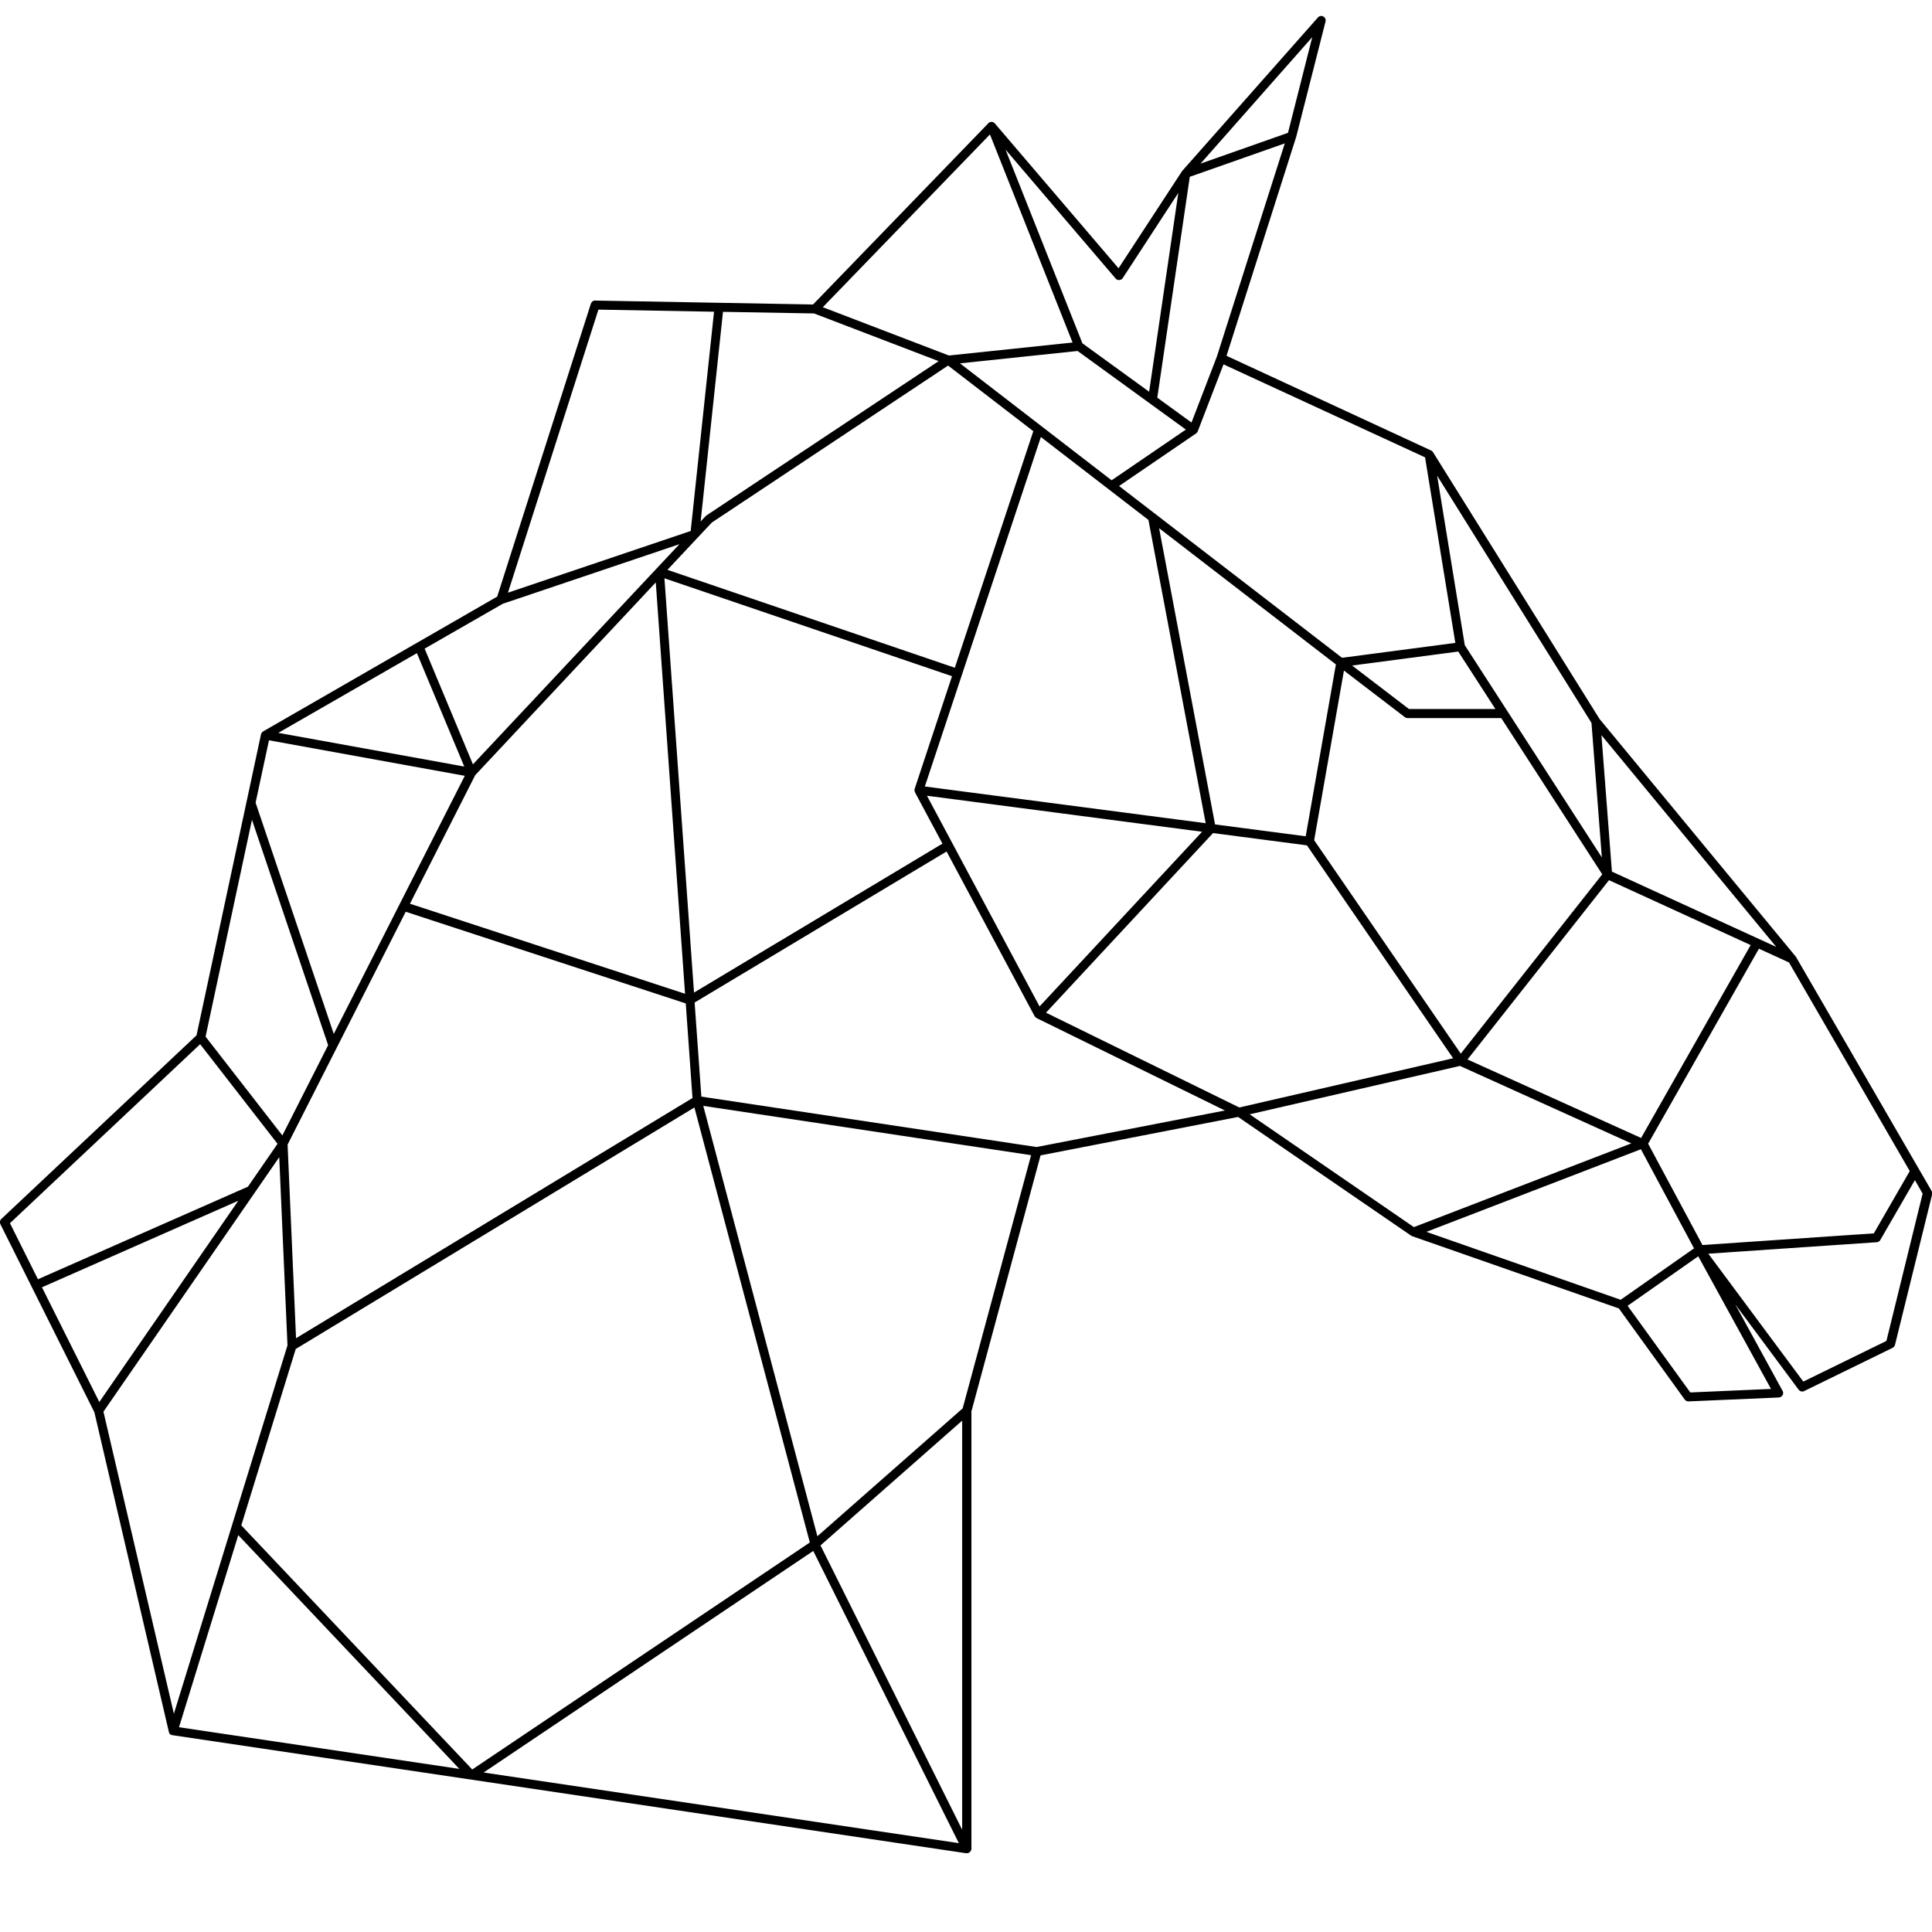
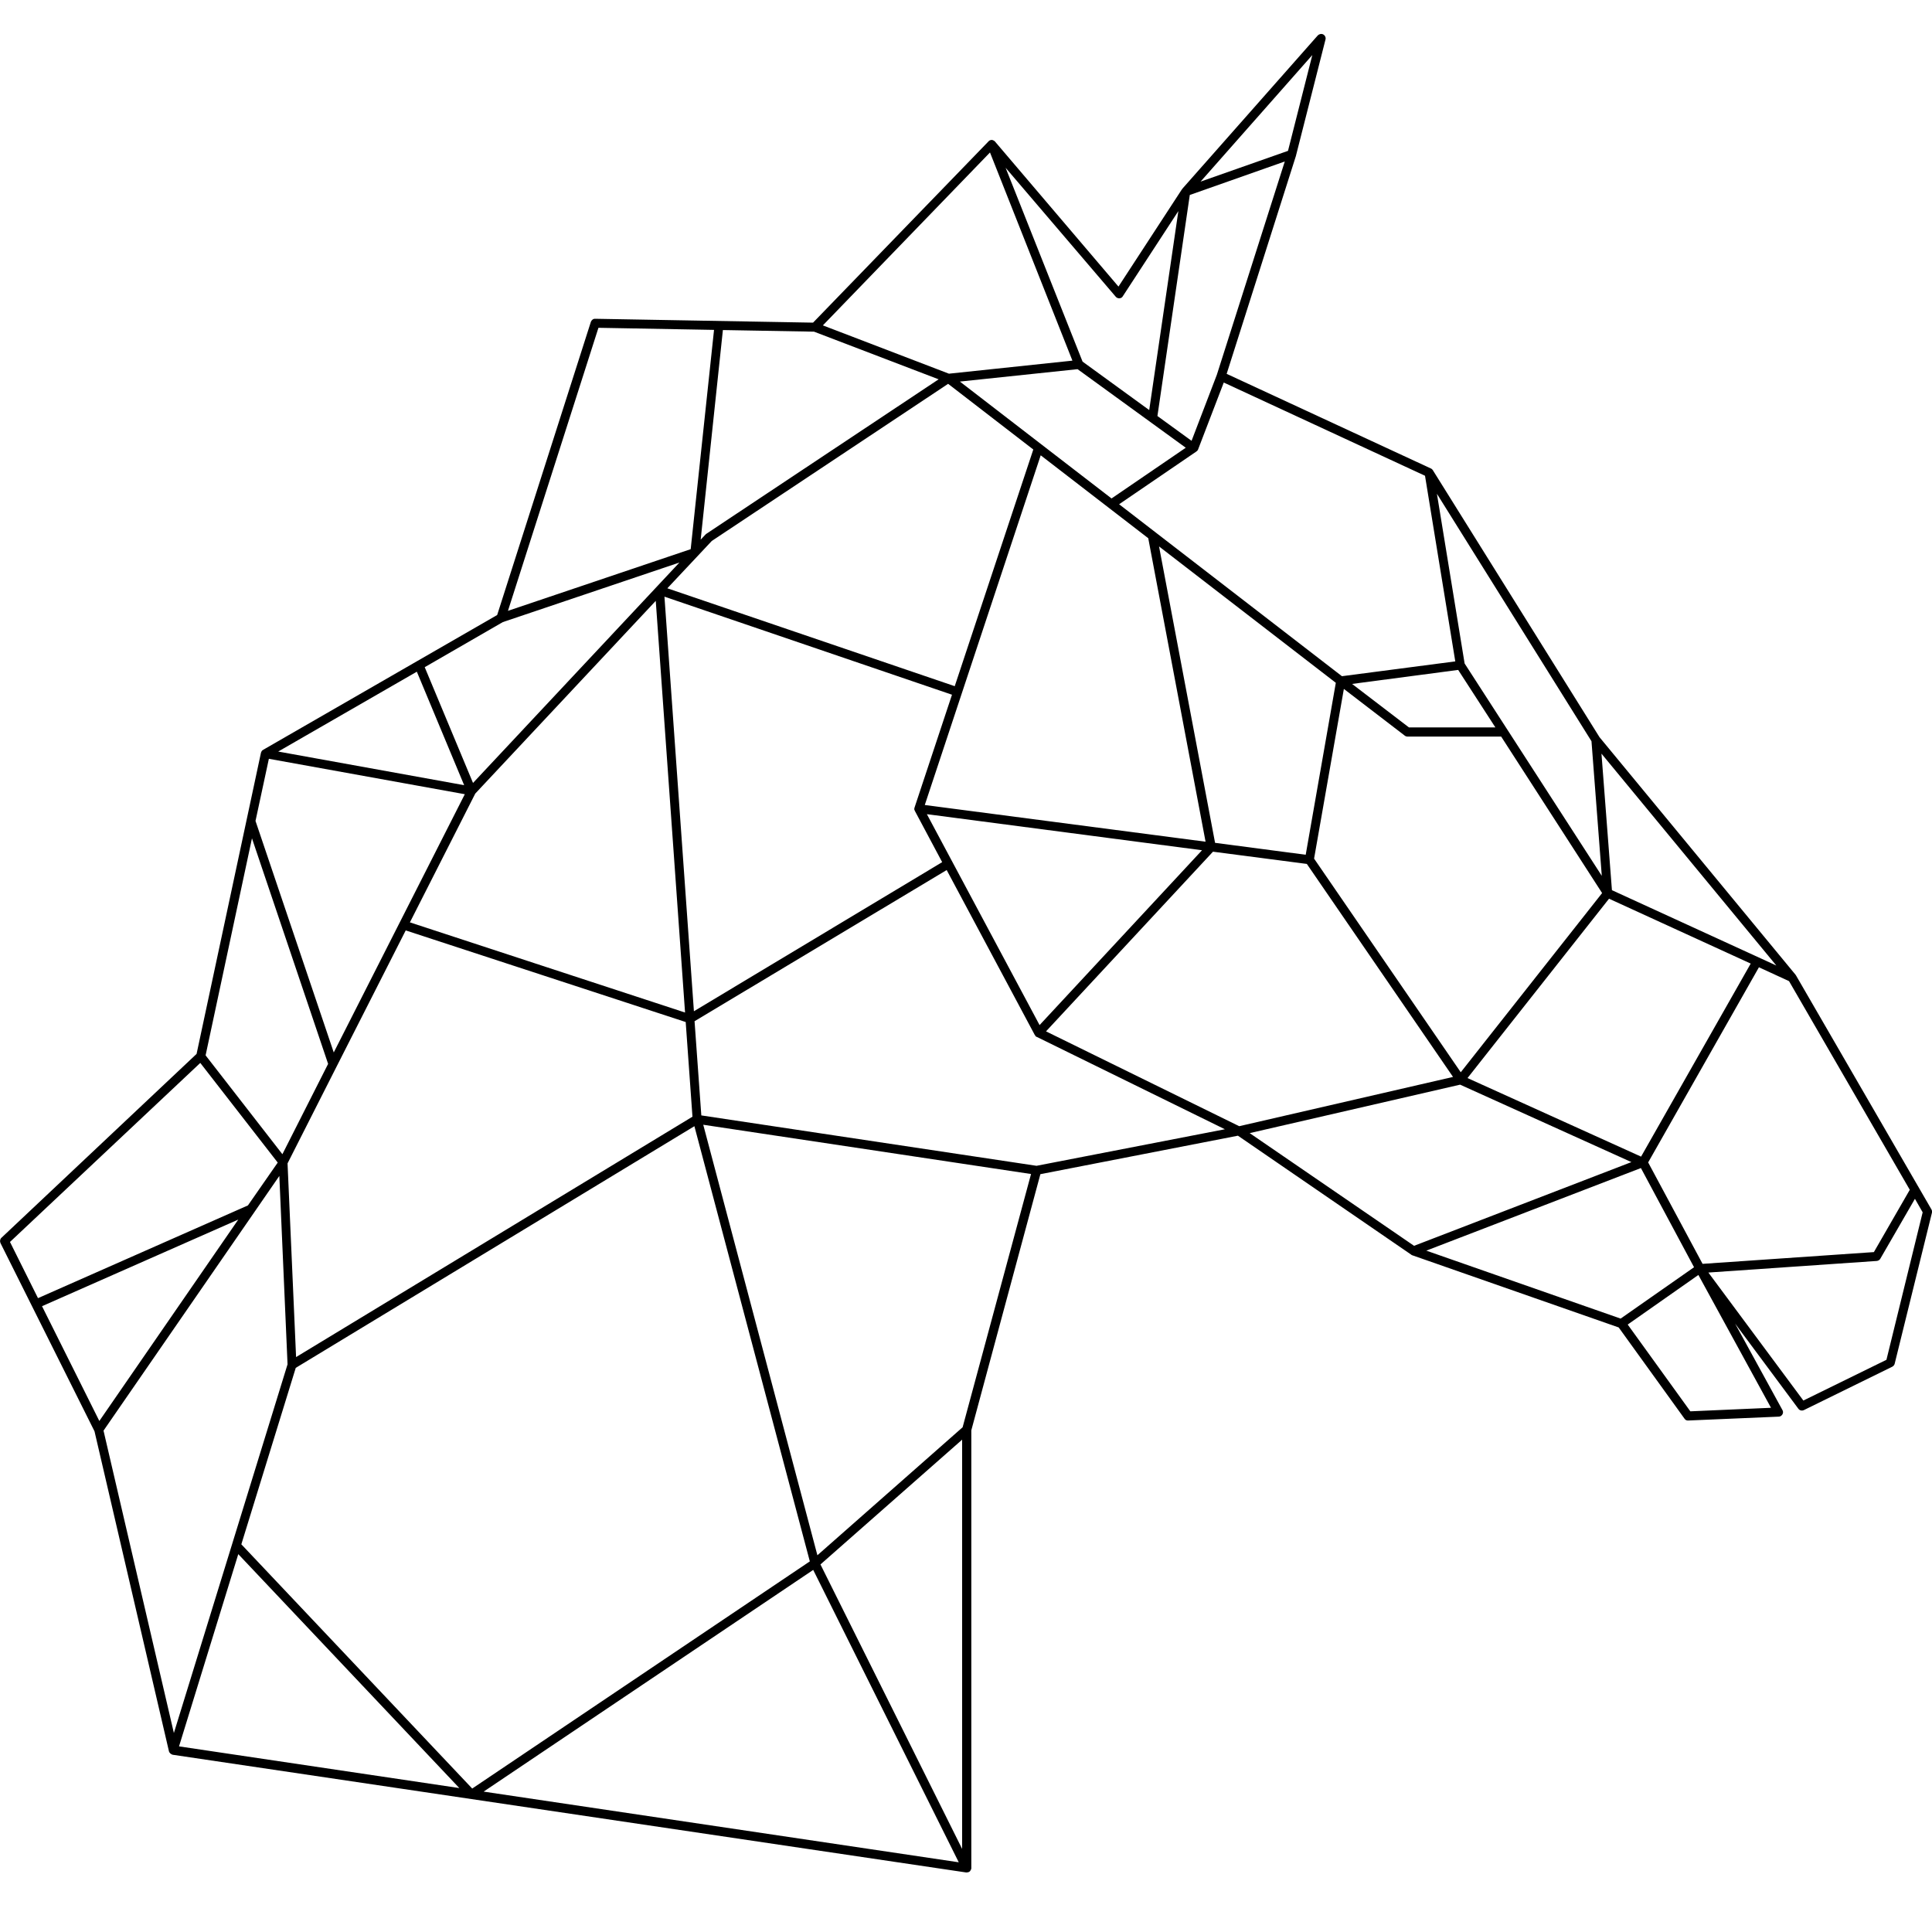
- <svg xmlns="http://www.w3.org/2000/svg" version="1.1" id="Horse" x="0px" y="0px" viewBox="0 0 1920 1920" style="enable-background:new 0 0 1920 1920;" xml:space="preserve">
-   <path d="M1919.4,1183.2l-134.6-232.3c0,0,0,0,0,0c0-0.1-0.1-0.2-0.2-0.2c-0.1-0.1-0.1-0.2-0.2-0.3l-194.8-235.9L1424,449.2l0,0  c-0.2-0.3-0.5-0.6-0.8-0.9c-0.1-0.1-0.1-0.1-0.2-0.1c-0.3-0.3-0.6-0.5-1-0.6l0,0l-203.1-94l69-216.8c0-0.1,0-0.1,0.1-0.2  c0,0,0,0,0,0c0,0,0,0,0,0l29.3-115.2c0.5-2-0.4-4.1-2.2-5c-1.8-1-4-0.6-5.4,1l-134.6,152.2c0,0,0,0.1-0.1,0.1c0,0-0.1,0.1-0.1,0.1  c-0.1,0.1-0.2,0.2-0.2,0.3l-63.1,96.5L988.7,122.7c0,0-0.1-0.1-0.1-0.1c-0.1-0.1-0.3-0.3-0.4-0.4c-0.1-0.1-0.2-0.2-0.3-0.2  c-0.1-0.1-0.3-0.2-0.5-0.3c-0.1-0.1-0.2-0.1-0.3-0.2c-0.2-0.1-0.3-0.1-0.5-0.2c-0.1,0-0.2-0.1-0.3-0.1c-0.2-0.1-0.5-0.1-0.7-0.1  c-0.1,0-0.1,0-0.2,0c-0.9,0-1.8,0.2-2.6,0.8c0,0-0.1,0.1-0.1,0.1c-0.2,0.1-0.4,0.3-0.5,0.5c0,0,0,0,0,0L808,302.6l-216.5-3.9  c-2-0.1-3.7,1.2-4.3,3.1l-93.1,291.1L261.6,726.8c0,0-0.1,0.1-0.1,0.1c-0.2,0.1-0.3,0.2-0.4,0.3c-0.1,0.1-0.2,0.2-0.3,0.2  c-0.1,0.1-0.2,0.3-0.4,0.4c-0.1,0.1-0.2,0.2-0.2,0.3c-0.1,0.1-0.2,0.3-0.3,0.5c-0.1,0.1-0.1,0.2-0.2,0.3c-0.1,0.2-0.1,0.3-0.2,0.5  c0,0.1-0.1,0.2-0.1,0.3l-64.1,299.2l-194,182.5c-1.4,1.3-1.8,3.5-0.9,5.2l93.4,186.9l74,317.6c0,0,0,0.1,0,0.1  c0.1,0.4,0.2,0.8,0.4,1.1c0,0.1,0.1,0.1,0.1,0.2c0.2,0.3,0.4,0.6,0.6,0.8c0,0,0.1,0.1,0.1,0.1c0.3,0.3,0.6,0.5,1,0.6  c0.1,0,0.2,0.1,0.2,0.1c0.3,0.1,0.5,0.2,0.8,0.2c0.1,0,0.2,0.1,0.3,0.1L960,1841.7c0.2,0,0.4,0,0.7,0c0,0,0,0,0,0c0,0,0,0,0,0  c0.3,0,0.6,0,0.9-0.1c0.1,0,0.2,0,0.3-0.1c0.2-0.1,0.4-0.1,0.7-0.2c0.1,0,0.2-0.1,0.3-0.1c0.2-0.1,0.3-0.2,0.4-0.3  c0.1-0.1,0.2-0.1,0.3-0.2c0.1-0.1,0.2-0.2,0.3-0.2c0.1-0.1,0.3-0.3,0.4-0.4c0.1-0.1,0.1-0.2,0.2-0.3c0.1-0.1,0.2-0.3,0.3-0.5  c0.1-0.1,0.1-0.2,0.2-0.4c0.1-0.2,0.1-0.3,0.2-0.5c0-0.1,0.1-0.2,0.1-0.4c0-0.2,0-0.4,0.1-0.5c0-0.1,0-0.2,0-0.2v-434.7l68.7-254.4  l196.3-38.2l172,118c0,0,0,0,0,0c0.1,0,0.1,0.1,0.2,0.1c0.3,0.2,0.5,0.3,0.8,0.4l205.4,71.8l65.5,90.6c0.9,1.2,2.3,1.9,3.8,1.8  l89.7-3.9c1.5-0.1,2.9-0.9,3.7-2.3c0.8-1.3,0.8-3,0-4.3l-47-85.9l63,84.8c1.3,1.7,3.6,2.3,5.5,1.3l87.8-42.9c1.2-0.6,2-1.6,2.4-2.9  l37.1-150.3C1920.1,1185.3,1920,1184.1,1919.4,1183.2z M1897.9,1163.8l-35.7,61.9l-170.3,11.6l-54-100.7l110.1-193.8l29.9,13.7  L1897.9,1163.8z M681.5,997.2l6.7,94l-394,238.7l-8.4-192.4l49-96.6l0,0l68.4-134.8L681.5,997.2z M407.4,898.1l64.9-127.8  l179.4-191.5l29.1,408.8L407.4,898.1z M660.3,574.7l285.8,97.3L909,783.9c0,0.1-0.1,0.3-0.1,0.4c0,0.1-0.1,0.3-0.1,0.4  c0,0.2,0,0.3,0,0.5c0,0.1,0,0.3,0,0.4c0,0.1,0,0.2,0.1,0.3c0,0.2,0.1,0.4,0.1,0.6c0,0.1,0.1,0.2,0.1,0.3c0.1,0.2,0.1,0.4,0.2,0.5  c0,0,0,0,0,0.1l27.3,51l-246.9,148L660.3,574.7z M1026.9,428.5l-78,235.1l-285.6-97.3l44.1-47l234.8-156L1026.9,428.5z M954,361.1  l116.9-12.3l107.6,78.1l-73.8,50.4L954,361.1z M921.2,790.8l273.4,35.8l-161.5,173.6L921.2,790.8z M919.1,781.6l115.3-347.3  l106.9,82.4l56.9,301.4L919.1,781.6z M1151.9,524.9l175.7,135.4l-30,170.8l-90.1-11.8L1151.9,524.9z M1335.6,666.4l60.5,46.3  c0.8,0.6,1.7,0.9,2.7,0.9h93.1l100.4,155.3l-140.6,178.2L1306,835L1335.6,666.4z M1343.7,661.4l105.5-13.9l36.9,57.1h-85.9  L1343.7,661.4z M1599,874.7l140.8,64.5l-108.9,191.7l-172.5-78L1599,874.7z M1765.2,941l-163.3-74.8l-10.4-135.6L1765.2,941z   M1581.6,718.4l10.3,133.7l-136.2-210.9l-27.5-168.5L1581.6,718.4z M1416.2,454.5l30.1,184.4l-112.6,14.8L1112.1,483l76.6-52.3  c0.1-0.1,0.2-0.2,0.3-0.3c0.1-0.1,0.2-0.1,0.3-0.2c0.2-0.2,0.3-0.3,0.4-0.5c0.1-0.1,0.1-0.1,0.2-0.2c0.2-0.3,0.3-0.5,0.4-0.8  c0,0,0,0,0,0l25.6-66.6L1416.2,454.5z M1304.1,36.9l-24.1,95.1l-86.9,30.6L1304.1,36.9z M1182.4,175.7l94.4-33.2l-67.5,211.9  l-25.2,65.5l-34-24.7L1182.4,175.7z M1108.7,276.8c0.9,1.1,2.3,1.6,3.7,1.5c1.4-0.1,2.7-0.8,3.4-2l55.2-84.6l-29,197.6l-66.3-48.1  l-76.4-192.5L1108.7,276.8z M983.8,133.6l82.1,206.8L943,353.3l-125.3-48L983.8,133.6z M809,311.5l123.8,47.4L702.1,512.2  c-0.3,0.2-0.5,0.4-0.8,0.7l-5,5.3l22.2-208.3L809,311.5z M594.7,307.7l114.9,2.1l-23.2,217.9l-181.6,61.3L594.7,307.7z M499.7,600  l175.5-59.2L470,759.6l-48-115L499.7,600z M414.3,649.1l47.1,112.7l-184.8-33.5L414.3,649.1z M267.3,735.7L461.9,771l-130.2,256.5  L254,797.7L267.3,735.7z M250.4,814.7l75.7,224l-45.5,89.7l-76.3-98.2L250.4,814.7z M9.9,1215.6l189-177.9l76.9,99l-29.4,42.6  l-208.7,92L9.9,1215.6z M41.7,1279.3l195.1-86l-138.1,200L41.7,1279.3z M102.8,1402.9L277.5,1150l8.2,187l-112.9,366.1L102.8,1402.9  z M177.9,1716.5l58.9-190.9l219.7,232.3L177.9,1716.5z M239.8,1515.9l54.1-175.3l396.2-240l114.7,432.3l-335.5,225.6L239.8,1515.9z   M480.6,1761.5l327.6-220.2l144.7,290.4L480.6,1761.5z M956.2,1818.4l-140.8-282.6l140.8-124V1818.4z M956.7,1399.6l-144.4,127.1  L698.9,1099l325.8,49L956.7,1399.6z M1030.1,1139.9L697,1089.8l-6.7-93.5l250.4-150.1l87.5,163.7c0,0,0.1,0.1,0.1,0.1  c0.2,0.3,0.4,0.6,0.7,0.9c0,0,0,0.1,0.1,0.1c0.3,0.3,0.6,0.5,1,0.7c0,0,0.1,0.1,0.1,0.1l187.1,91.8L1030.1,1139.9z M1039.5,1006.4  l166-178.5l93.3,12.2l145.3,211.6l-212.5,48.9L1039.5,1006.4z M1241.9,1107.4l209-48.1l170.3,77l-216.1,83.2L1241.9,1107.4z   M1417.5,1224.2l213.2-82.1l52.8,98.5l-72.9,51.1L1417.5,1224.2z M1760,1380.3l-80.2,3.5l-62.3-86.1l70.2-49.2L1760,1380.3z   M1874.7,1332.6l-82.6,40.4l-94.4-127.1l167.4-11.4c1.5-0.1,2.8-0.9,3.5-2.2l34.4-59.5l7.7,13.4L1874.7,1332.6z" />
+ <svg xmlns="http://www.w3.org/2000/svg" viewBox="0 0 1200 1200" xml:space="preserve">
+   <path d="M1199.6,751.1l-84.1-145.3c0,0,0,0,0,0c0-0.1-0.1-0.1-0.1-0.1c0-0.1-0.1-0.1-0.1-0.2L993.5,457.9L890,292.1l0,0  c-0.1-0.2-0.3-0.4-0.5-0.6c0,0-0.1-0.1-0.1-0.1c-0.2-0.2-0.4-0.3-0.6-0.4l0,0l-126.9-58.8L805,96.6c0,0,0-0.1,0-0.1c0,0,0,0,0,0  c0,0,0,0,0,0l18.3-72c0.3-1.2-0.3-2.5-1.4-3.1c-1.1-0.6-2.5-0.3-3.4,0.6l-84.1,95.2c0,0,0,0,0,0.1c0,0,0,0-0.1,0.1  c-0.1,0.1-0.1,0.1-0.2,0.2l-39.4,60.4L618,87.9c0,0,0,0-0.1-0.1c-0.1-0.1-0.2-0.2-0.2-0.2c-0.1,0-0.1-0.1-0.2-0.1  c-0.1-0.1-0.2-0.1-0.3-0.2c-0.1,0-0.1-0.1-0.2-0.1c-0.1,0-0.2-0.1-0.3-0.1c-0.1,0-0.1,0-0.2-0.1c-0.1,0-0.3-0.1-0.4-0.1  c0,0-0.1,0-0.1,0c-0.6,0-1.1,0.2-1.6,0.5c0,0-0.1,0-0.1,0.1c-0.1,0.1-0.2,0.2-0.3,0.3c0,0,0,0,0,0L505,200.4L369.7,198  c-1.2-0.1-2.3,0.8-2.7,1.9L308.8,382l-145.3,83.7c0,0-0.1,0-0.1,0.1c-0.1,0.1-0.2,0.1-0.3,0.2c-0.1,0-0.1,0.1-0.2,0.1  c-0.1,0.1-0.2,0.2-0.2,0.2c0,0.1-0.1,0.1-0.1,0.2c-0.1,0.1-0.1,0.2-0.2,0.3c0,0.1-0.1,0.1-0.1,0.2c0,0.1-0.1,0.2-0.1,0.3  c0,0.1,0,0.1-0.1,0.2l-40,187.1L0.9,768.8c-0.9,0.8-1.1,2.2-0.6,3.3L58.7,889l46.2,198.6c0,0,0,0,0,0.1c0.1,0.2,0.2,0.5,0.3,0.7  c0,0,0,0.1,0.1,0.1c0.1,0.2,0.2,0.3,0.4,0.5c0,0,0.1,0.1,0.1,0.1c0.2,0.2,0.4,0.3,0.6,0.4c0,0,0.1,0,0.1,0.1  c0.2,0.1,0.3,0.1,0.5,0.2c0.1,0,0.1,0.1,0.2,0.1L600,1163c0.1,0,0.3,0,0.4,0c0,0,0,0,0,0c0,0,0,0,0,0c0.2,0,0.4,0,0.6-0.1  c0.1,0,0.1,0,0.2,0c0.1,0,0.3-0.1,0.4-0.1c0.1,0,0.1-0.1,0.2-0.1c0.1-0.1,0.2-0.1,0.3-0.2c0.1,0,0.1-0.1,0.2-0.1  c0.1,0,0.1-0.1,0.2-0.2c0.1-0.1,0.2-0.2,0.2-0.3c0-0.1,0.1-0.1,0.1-0.2c0.1-0.1,0.1-0.2,0.2-0.3c0-0.1,0.1-0.1,0.1-0.2  c0-0.1,0.1-0.2,0.1-0.3c0-0.1,0-0.2,0.1-0.2c0-0.1,0-0.2,0-0.3c0-0.1,0-0.1,0-0.2V888.4l42.9-159.1l122.7-23.9l107.5,73.8  c0,0,0,0,0,0c0,0,0.1,0,0.1,0.1c0.2,0.1,0.3,0.2,0.5,0.3l128.4,44.9l40.9,56.7c0.5,0.8,1.4,1.2,2.4,1.1l56.1-2.4  c1,0,1.8-0.6,2.3-1.4c0.5-0.8,0.5-1.9,0-2.7l-29.4-53.7L1117,875c0.8,1.1,2.2,1.4,3.5,0.8l54.8-26.9c0.7-0.4,1.3-1,1.5-1.8l23.2-94  C1200.1,752.5,1200,751.7,1199.6,751.1z M1186.2,739l-22.3,38.7l-106.4,7.3l-33.8-63l68.8-121.2l18.7,8.6L1186.2,739z M425.9,634.8  l4.2,58.8L183.9,842.9l-5.3-120.3l30.6-60.4l0,0l42.8-84.3L425.9,634.8z M254.6,572.9l40.6-80l112.1-119.7l18.2,255.7L254.6,572.9z   M412.7,370.6l178.6,60.9l-23.2,69.9c0,0.1,0,0.2-0.1,0.3c0,0.1,0,0.2-0.1,0.3c0,0.1,0,0.2,0,0.3c0,0.1,0,0.2,0,0.3  c0,0.1,0,0.1,0,0.2c0,0.1,0,0.2,0.1,0.3c0,0.1,0,0.1,0.1,0.2c0,0.1,0.1,0.2,0.1,0.3c0,0,0,0,0,0l17,31.9L431,628.1L412.7,370.6z   M641.8,279.2l-48.8,147l-178.5-60.8l27.6-29.4l146.8-97.6L641.8,279.2z M596.2,237l73.1-7.7l67.2,48.8l-46.1,31.5L596.2,237z   M575.7,505.7l170.9,22.4L645.7,636.7L575.7,505.7z M574.4,500l72-217.2l66.8,51.5l35.6,188.5L574.4,500z M719.9,339.4l109.8,84.7  L811,530.9l-56.3-7.4L719.9,339.4z M834.7,427.9l37.8,29c0.5,0.4,1.1,0.6,1.7,0.6h58.2l62.7,97.2L907.3,666l-91.1-132.7L834.7,427.9  z M839.8,424.8l65.9-8.7l23.1,35.7h-53.7L839.8,424.8z M999.4,558.2l88,40.3l-68.1,119.9l-107.8-48.8L999.4,558.2z M1103.3,599.7  l-102.1-46.8l-6.5-84.8L1103.3,599.7z M988.5,460.4l6.4,83.6l-85.2-131.9l-17.2-105.4L988.5,460.4z M885.1,295.5l18.8,115.3  l-70.4,9.2L695.1,313.2l47.9-32.7c0.1,0,0.1-0.1,0.2-0.2c0.1,0,0.1-0.1,0.2-0.1c0.1-0.1,0.2-0.2,0.3-0.3c0,0,0.1-0.1,0.1-0.1  c0.1-0.2,0.2-0.3,0.3-0.5c0,0,0,0,0,0l16-41.7L885.1,295.5z M815.1,34.2L800,93.7l-54.3,19.1L815.1,34.2z M739,121.1l59-20.8  l-42.2,132.5l-15.7,41l-21.2-15.4L739,121.1z M693,184.3c0.6,0.7,1.4,1,2.3,1c0.9-0.1,1.7-0.5,2.1-1.3l34.5-52.9l-18.1,123.6  l-41.4-30.1l-47.8-120.4L693,184.3z M614.9,94.7L666.1,224l-76.7,8.1l-78.3-30L614.9,94.7z M505.6,206l77.4,29.6l-144.2,95.9  c-0.2,0.1-0.3,0.3-0.5,0.4l-3.1,3.3L449,205L505.6,206z M371.7,203.6l71.8,1.3L429,341.1l-113.5,38.3L371.7,203.6z M312.3,386.4  l109.7-37L293.8,486.3l-30-71.9L312.3,386.4z M258.9,417.2l29.4,70.5l-115.5-20.9L258.9,417.2z M167,471.3l121.7,22l-81.4,160.4  l-48.6-143.8L167,471.3z M156.5,520.7l47.3,140.1l-28.4,56.1l-47.7-61.4L156.5,520.7z M6.2,771.4l118.2-111.2l48.1,61.9L154,748.7  L23.6,806.3L6.2,771.4z M26.1,811.3L148,757.5L61.7,882.6L26.1,811.3z M64.3,888.6l109.2-158.2l5.1,117l-70.6,229L64.3,888.6z   M111.2,1084.7L148,965.3l137.3,145.3L111.2,1084.7z M149.9,959.2l33.8-109.6l247.6-150.1L503,969.8l-209.7,141.1L149.9,959.2z   M300.4,1112.8l204.7-137.7l90.4,181.6L300.4,1112.8z M597.6,1148.4l-88-176.7l88-77.5V1148.4z M597.9,886.5L507.7,966l-70.9-267.4  l203.6,30.6L597.9,886.5z M643.8,724.1l-208.2-31.3l-4.2-58.5L588,540.4l54.7,102.4c0,0,0,0,0.1,0.1c0.1,0.2,0.3,0.4,0.4,0.6  c0,0,0,0,0,0.1c0.2,0.2,0.4,0.3,0.6,0.4c0,0,0,0,0.1,0l116.9,57.4L643.8,724.1z M649.7,640.6L753.4,529l58.3,7.6l90.8,132.3  l-132.8,30.6L649.7,640.6z M776.2,703.8l130.7-30.1l106.4,48.1l-135,52L776.2,703.8z M885.9,776.8l133.3-51.3l33,61.6l-45.6,31.9  L885.9,776.8z M1100,874.4l-50.1,2.2l-38.9-53.9l43.9-30.8L1100,874.4z M1171.7,844.6l-51.6,25.3l-59-79.5l104.6-7.2  c0.9-0.1,1.8-0.6,2.2-1.4l21.5-37.2l4.8,8.4L1171.7,844.6z" />
</svg>
